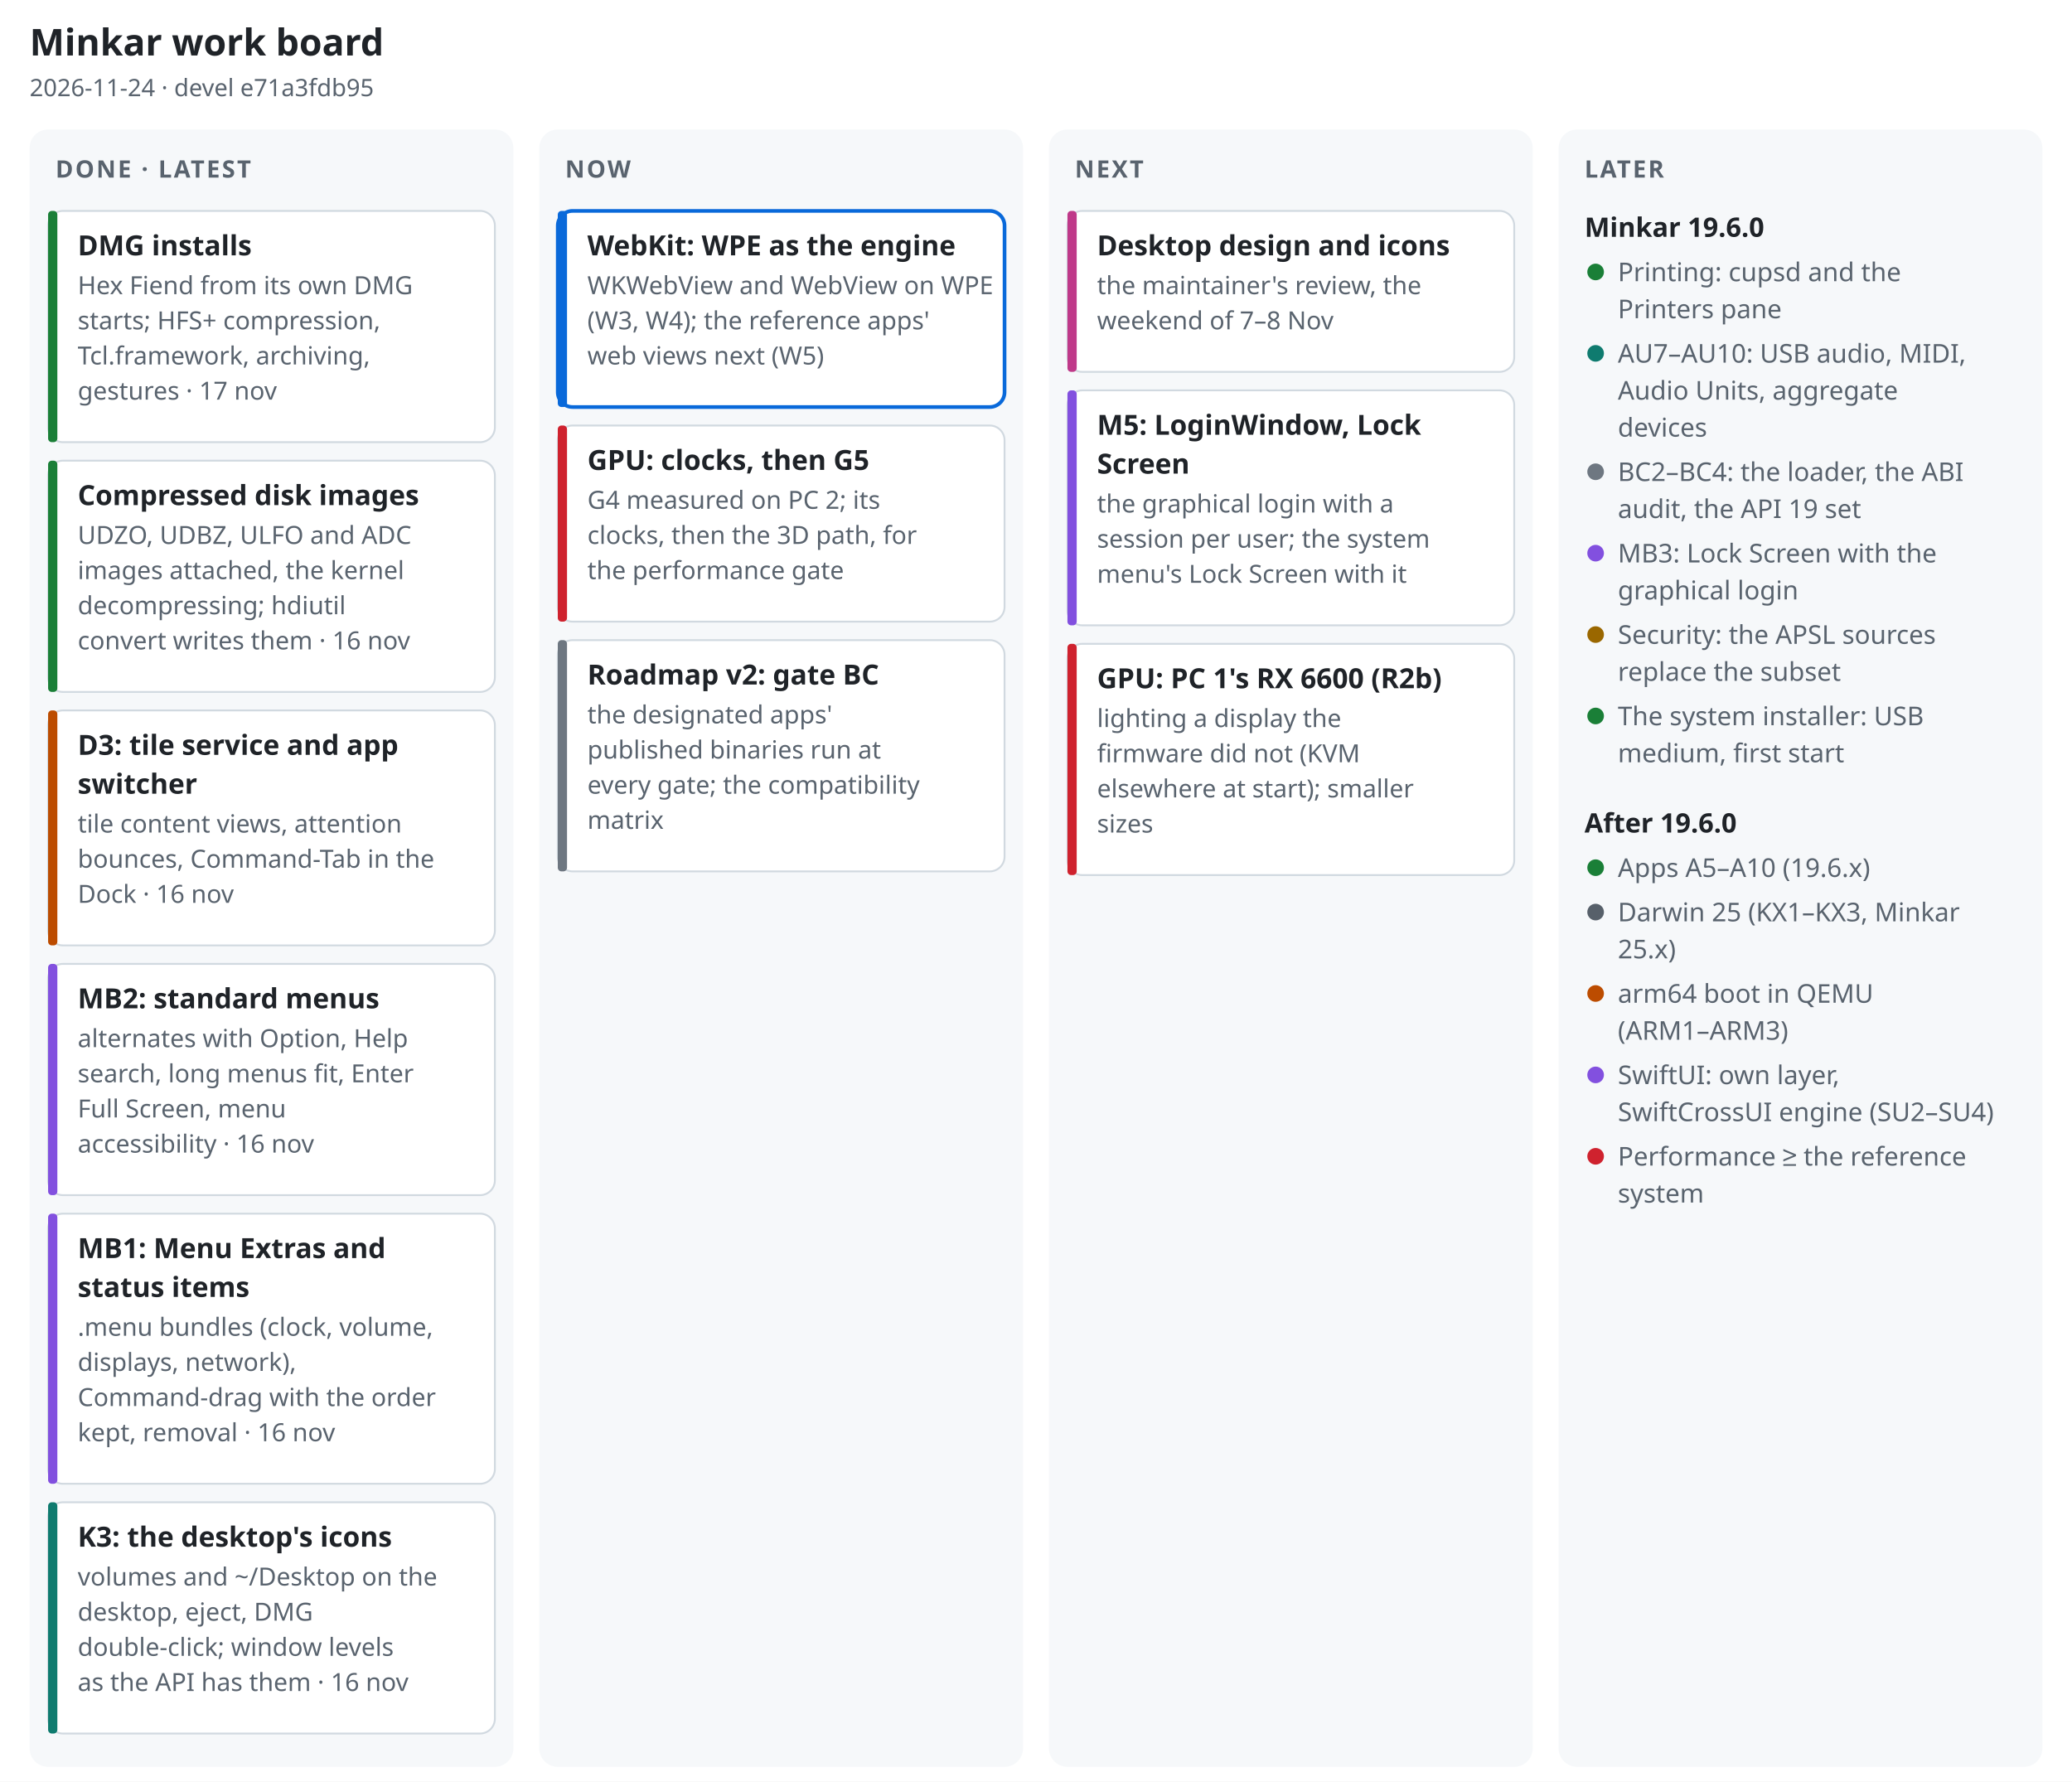
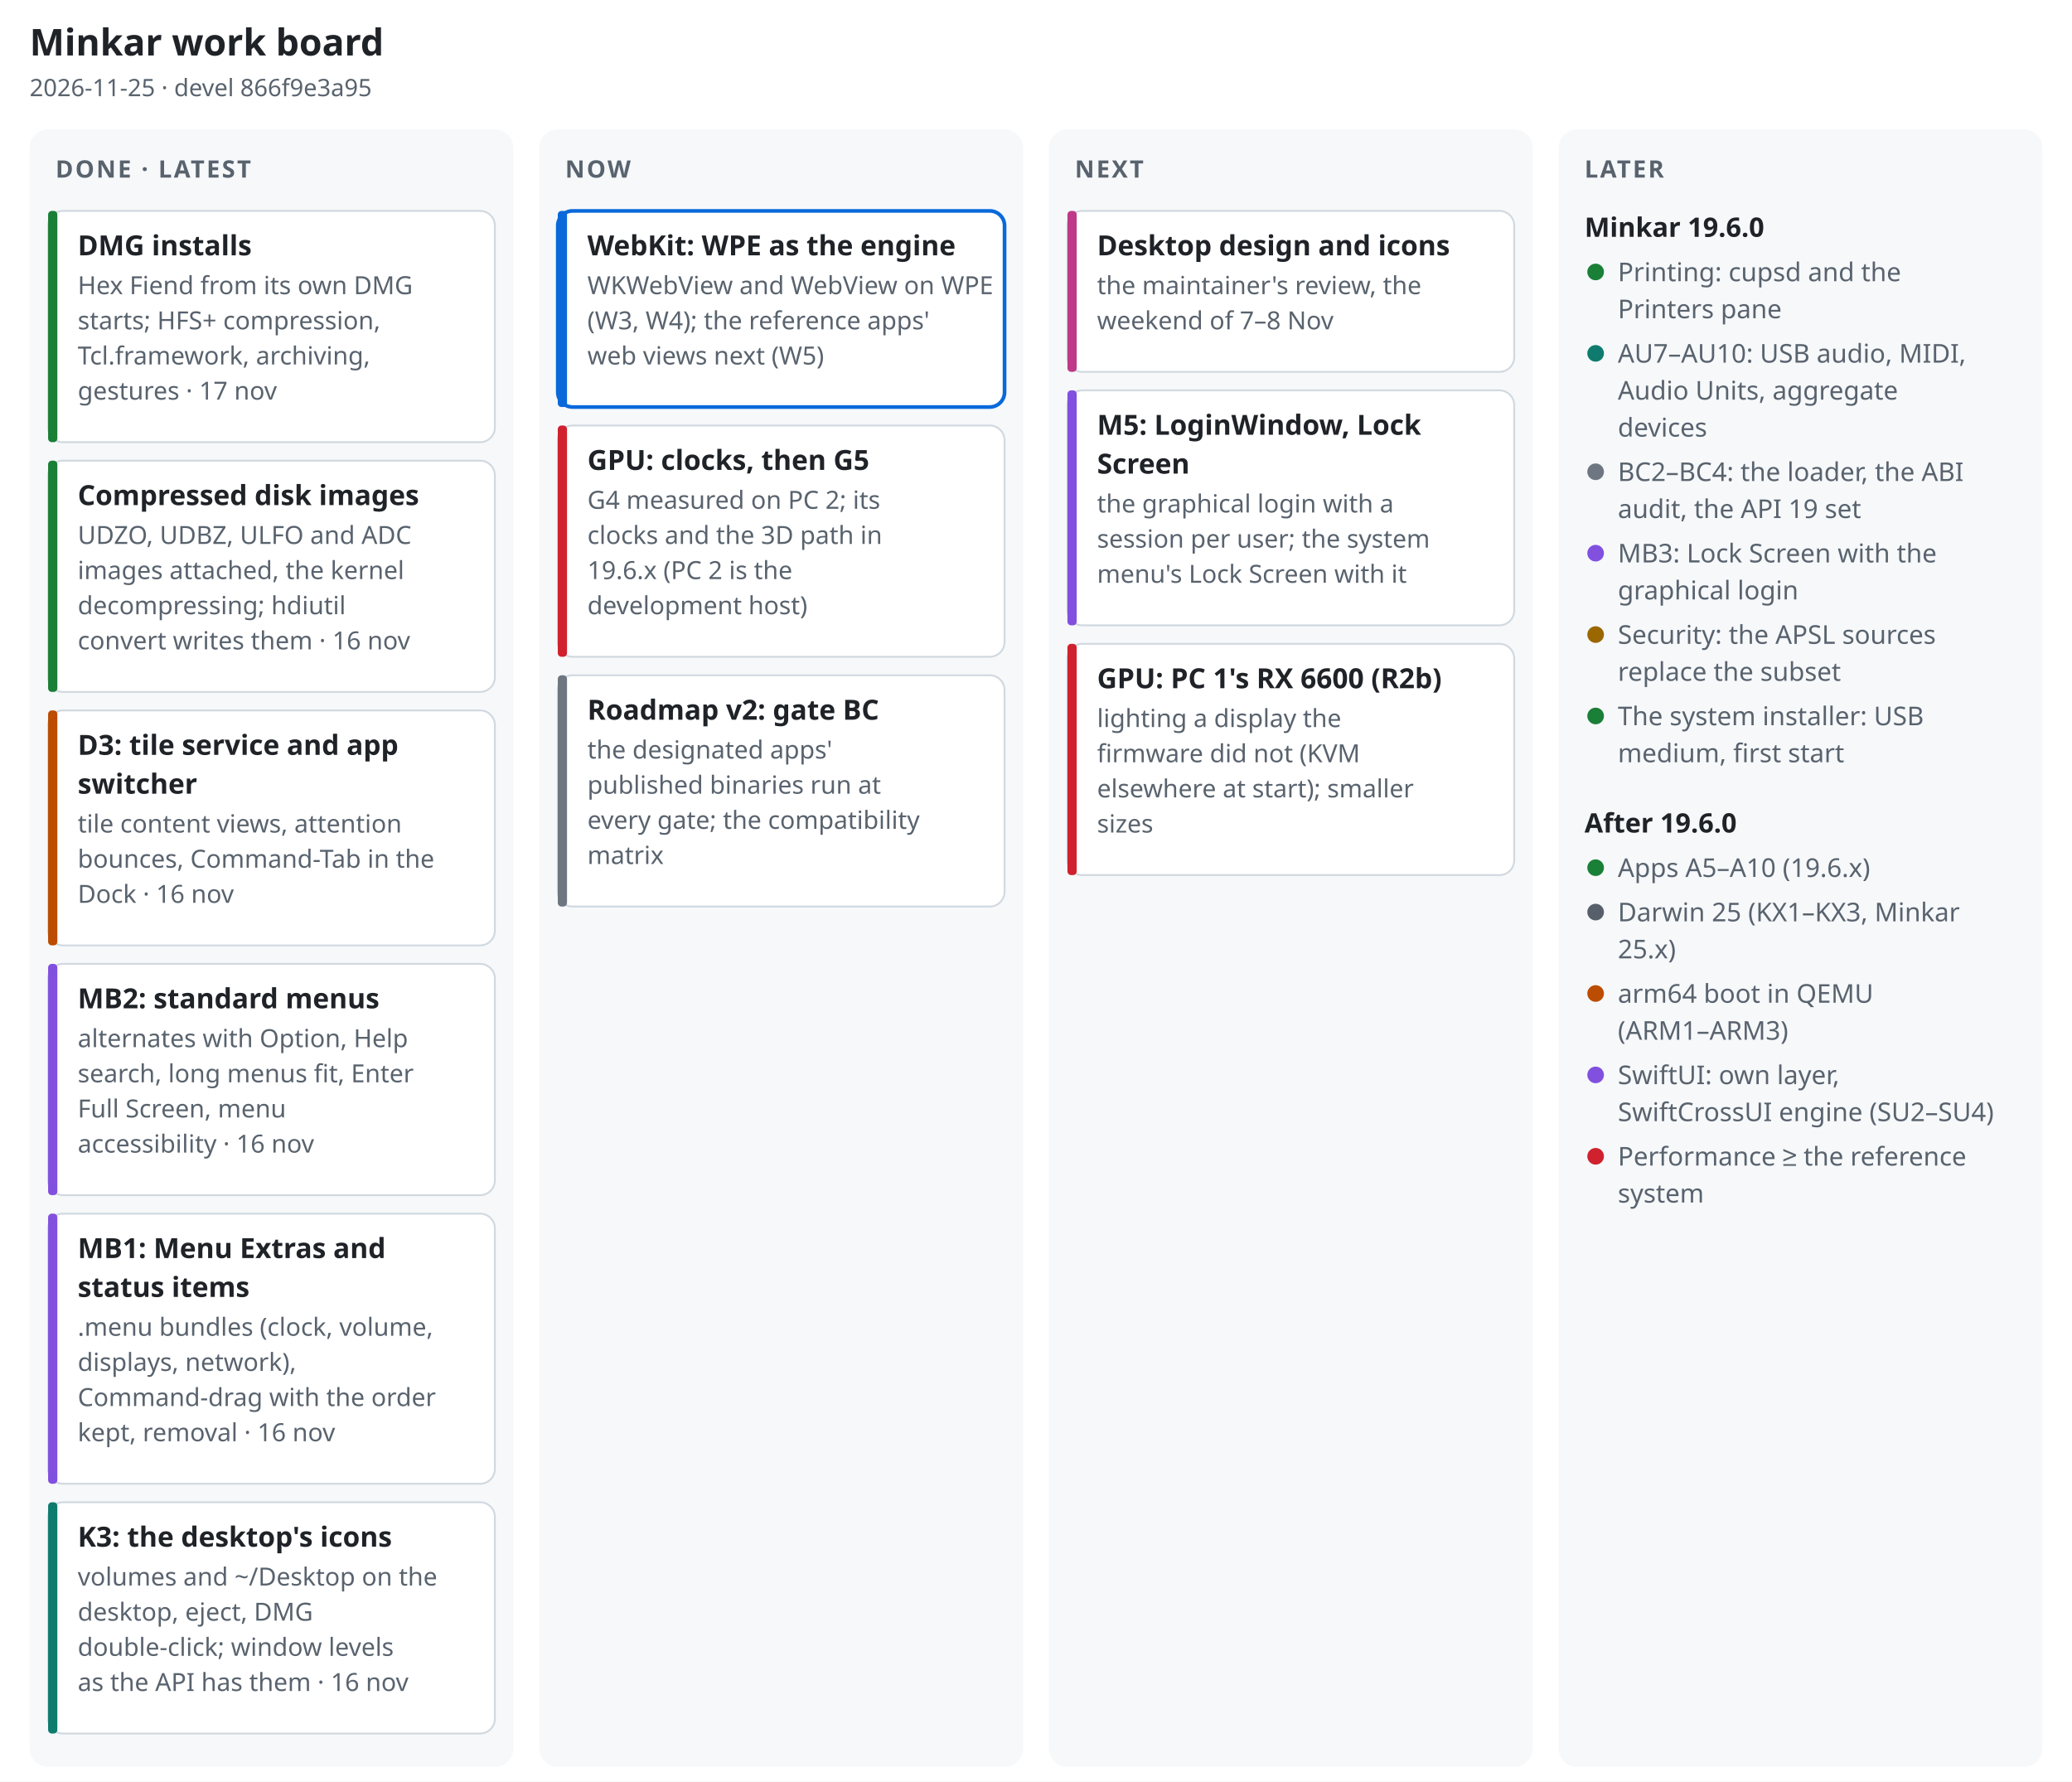
- <svg xmlns="http://www.w3.org/2000/svg" width="1120" height="963" viewBox="0 0 1120 963" font-family="-apple-system, BlinkMacSystemFont, 'Segoe UI', 'Noto Sans', Helvetica, Arial, sans-serif" role="img" aria-label="Minkar work board, 2026-11-24">
+ <svg xmlns="http://www.w3.org/2000/svg" width="1120" height="963" viewBox="0 0 1120 963" font-family="-apple-system, BlinkMacSystemFont, 'Segoe UI', 'Noto Sans', Helvetica, Arial, sans-serif" role="img" aria-label="Minkar work board, 2026-11-25">
  <rect width="1120" height="963" fill="#ffffff" />
  <text x="16" y="30" font-size="20" font-weight="700" fill="#1f2328" text-anchor="start">Minkar work board</text>
-   <text x="16" y="52" font-size="13" font-weight="400" fill="#59636e" text-anchor="start">2026-11-24 · devel e71a3fdb95</text>
+   <text x="16" y="52" font-size="13" font-weight="400" fill="#59636e" text-anchor="start">2026-11-25 · devel 866f9e3a95</text>
  <rect x="16" y="70" width="261.5" height="885" rx="10" fill="#f6f8fa" />
  <text x="30" y="96" font-size="13" font-weight="700" fill="#59636e" text-anchor="start" letter-spacing=".08em">DONE · LATEST</text>
  <rect x="26" y="114" width="241.5" height="125" rx="8" fill="#ffffff" stroke="#d1d9e0" stroke-width="1" />
  <rect x="26" y="114" width="5" height="125" rx="2" fill="#1a7f37" />
  <text x="42" y="138" font-size="15" font-weight="650" fill="#1f2328" text-anchor="start">DMG installs</text>
  <text x="42" y="159" font-size="13.5" font-weight="400" fill="#59636e" text-anchor="start">Hex Fiend from its own DMG</text>
  <text x="42" y="178" font-size="13.5" font-weight="400" fill="#59636e" text-anchor="start">starts; HFS+ compression,</text>
  <text x="42" y="197" font-size="13.5" font-weight="400" fill="#59636e" text-anchor="start">Tcl.framework, archiving,</text>
  <text x="42" y="216" font-size="13.5" font-weight="400" fill="#59636e" text-anchor="start">gestures · 17 nov</text>
  <rect x="26" y="249" width="241.5" height="125" rx="8" fill="#ffffff" stroke="#d1d9e0" stroke-width="1" />
  <rect x="26" y="249" width="5" height="125" rx="2" fill="#1a7f37" />
  <text x="42" y="273" font-size="15" font-weight="650" fill="#1f2328" text-anchor="start">Compressed disk images</text>
  <text x="42" y="294" font-size="13.5" font-weight="400" fill="#59636e" text-anchor="start">UDZO, UDBZ, ULFO and ADC</text>
  <text x="42" y="313" font-size="13.5" font-weight="400" fill="#59636e" text-anchor="start">images attached, the kernel</text>
  <text x="42" y="332" font-size="13.5" font-weight="400" fill="#59636e" text-anchor="start">decompressing; hdiutil</text>
  <text x="42" y="351" font-size="13.5" font-weight="400" fill="#59636e" text-anchor="start">convert writes them · 16 nov</text>
  <rect x="26" y="384" width="241.5" height="127" rx="8" fill="#ffffff" stroke="#d1d9e0" stroke-width="1" />
  <rect x="26" y="384" width="5" height="127" rx="2" fill="#bc4c00" />
  <text x="42" y="408" font-size="15" font-weight="650" fill="#1f2328" text-anchor="start">D3: tile service and app</text>
  <text x="42" y="429" font-size="15" font-weight="650" fill="#1f2328" text-anchor="start">switcher</text>
  <text x="42" y="450" font-size="13.5" font-weight="400" fill="#59636e" text-anchor="start">tile content views, attention</text>
  <text x="42" y="469" font-size="13.5" font-weight="400" fill="#59636e" text-anchor="start">bounces, Command-Tab in the</text>
  <text x="42" y="488" font-size="13.5" font-weight="400" fill="#59636e" text-anchor="start">Dock · 16 nov</text>
  <rect x="26" y="521" width="241.5" height="125" rx="8" fill="#ffffff" stroke="#d1d9e0" stroke-width="1" />
  <rect x="26" y="521" width="5" height="125" rx="2" fill="#8250df" />
  <text x="42" y="545" font-size="15" font-weight="650" fill="#1f2328" text-anchor="start">MB2: standard menus</text>
  <text x="42" y="566" font-size="13.5" font-weight="400" fill="#59636e" text-anchor="start">alternates with Option, Help</text>
  <text x="42" y="585" font-size="13.5" font-weight="400" fill="#59636e" text-anchor="start">search, long menus fit, Enter</text>
  <text x="42" y="604" font-size="13.5" font-weight="400" fill="#59636e" text-anchor="start">Full Screen, menu</text>
  <text x="42" y="623" font-size="13.5" font-weight="400" fill="#59636e" text-anchor="start">accessibility · 16 nov</text>
  <rect x="26" y="656" width="241.5" height="146" rx="8" fill="#ffffff" stroke="#d1d9e0" stroke-width="1" />
  <rect x="26" y="656" width="5" height="146" rx="2" fill="#8250df" />
  <text x="42" y="680" font-size="15" font-weight="650" fill="#1f2328" text-anchor="start">MB1: Menu Extras and</text>
  <text x="42" y="701" font-size="15" font-weight="650" fill="#1f2328" text-anchor="start">status items</text>
  <text x="42" y="722" font-size="13.5" font-weight="400" fill="#59636e" text-anchor="start">.menu bundles (clock, volume,</text>
  <text x="42" y="741" font-size="13.5" font-weight="400" fill="#59636e" text-anchor="start">displays, network),</text>
  <text x="42" y="760" font-size="13.5" font-weight="400" fill="#59636e" text-anchor="start">Command-drag with the order</text>
  <text x="42" y="779" font-size="13.5" font-weight="400" fill="#59636e" text-anchor="start">kept, removal · 16 nov</text>
  <rect x="26" y="812" width="241.5" height="125" rx="8" fill="#ffffff" stroke="#d1d9e0" stroke-width="1" />
  <rect x="26" y="812" width="5" height="125" rx="2" fill="#0f7b6f" />
  <text x="42" y="836" font-size="15" font-weight="650" fill="#1f2328" text-anchor="start">K3: the desktop's icons</text>
  <text x="42" y="857" font-size="13.5" font-weight="400" fill="#59636e" text-anchor="start">volumes and ~/Desktop on the</text>
  <text x="42" y="876" font-size="13.5" font-weight="400" fill="#59636e" text-anchor="start">desktop, eject, DMG</text>
  <text x="42" y="895" font-size="13.5" font-weight="400" fill="#59636e" text-anchor="start">double-click; window levels</text>
  <text x="42" y="914" font-size="13.5" font-weight="400" fill="#59636e" text-anchor="start">as the API has them · 16 nov</text>
  <rect x="291.5" y="70" width="261.5" height="885" rx="10" fill="#f6f8fa" />
  <text x="305.5" y="96" font-size="13" font-weight="700" fill="#59636e" text-anchor="start" letter-spacing=".08em">NOW</text>
  <rect x="301.5" y="114" width="241.5" height="106" rx="8" fill="#ffffff" stroke="#0969da" stroke-width="2" />
  <rect x="301.5" y="114" width="5" height="106" rx="2" fill="#0969da" />
  <text x="317.5" y="138" font-size="15" font-weight="650" fill="#1f2328" text-anchor="start">WebKit: WPE as the engine</text>
  <text x="317.5" y="159" font-size="13.5" font-weight="400" fill="#59636e" text-anchor="start">WKWebView and WebView on WPE</text>
  <text x="317.5" y="178" font-size="13.5" font-weight="400" fill="#59636e" text-anchor="start">(W3, W4); the reference apps'</text>
  <text x="317.5" y="197" font-size="13.5" font-weight="400" fill="#59636e" text-anchor="start">web views next (W5)</text>
-   <rect x="301.5" y="230" width="241.5" height="106" rx="8" fill="#ffffff" stroke="#d1d9e0" stroke-width="1" />
-   <rect x="301.5" y="230" width="5" height="106" rx="2" fill="#cf222e" />
+   <rect x="301.5" y="230" width="241.5" height="125" rx="8" fill="#ffffff" stroke="#d1d9e0" stroke-width="1" />
+   <rect x="301.5" y="230" width="5" height="125" rx="2" fill="#cf222e" />
  <text x="317.5" y="254" font-size="15" font-weight="650" fill="#1f2328" text-anchor="start">GPU: clocks, then G5</text>
  <text x="317.5" y="275" font-size="13.5" font-weight="400" fill="#59636e" text-anchor="start">G4 measured on PC 2; its</text>
-   <text x="317.5" y="294" font-size="13.5" font-weight="400" fill="#59636e" text-anchor="start">clocks, then the 3D path, for</text>
-   <text x="317.5" y="313" font-size="13.5" font-weight="400" fill="#59636e" text-anchor="start">the performance gate</text>
-   <rect x="301.5" y="346" width="241.5" height="125" rx="8" fill="#ffffff" stroke="#d1d9e0" stroke-width="1" />
-   <rect x="301.5" y="346" width="5" height="125" rx="2" fill="#6e7781" />
-   <text x="317.5" y="370" font-size="15" font-weight="650" fill="#1f2328" text-anchor="start">Roadmap v2: gate BC</text>
-   <text x="317.5" y="391" font-size="13.5" font-weight="400" fill="#59636e" text-anchor="start">the designated apps'</text>
-   <text x="317.5" y="410" font-size="13.5" font-weight="400" fill="#59636e" text-anchor="start">published binaries run at</text>
-   <text x="317.5" y="429" font-size="13.5" font-weight="400" fill="#59636e" text-anchor="start">every gate; the compatibility</text>
-   <text x="317.5" y="448" font-size="13.5" font-weight="400" fill="#59636e" text-anchor="start">matrix</text>
+   <text x="317.5" y="294" font-size="13.5" font-weight="400" fill="#59636e" text-anchor="start">clocks and the 3D path in</text>
+   <text x="317.5" y="313" font-size="13.5" font-weight="400" fill="#59636e" text-anchor="start">19.6.x (PC 2 is the</text>
+   <text x="317.5" y="332" font-size="13.5" font-weight="400" fill="#59636e" text-anchor="start">development host)</text>
+   <rect x="301.5" y="365" width="241.5" height="125" rx="8" fill="#ffffff" stroke="#d1d9e0" stroke-width="1" />
+   <rect x="301.5" y="365" width="5" height="125" rx="2" fill="#6e7781" />
+   <text x="317.5" y="389" font-size="15" font-weight="650" fill="#1f2328" text-anchor="start">Roadmap v2: gate BC</text>
+   <text x="317.5" y="410" font-size="13.5" font-weight="400" fill="#59636e" text-anchor="start">the designated apps'</text>
+   <text x="317.5" y="429" font-size="13.5" font-weight="400" fill="#59636e" text-anchor="start">published binaries run at</text>
+   <text x="317.5" y="448" font-size="13.5" font-weight="400" fill="#59636e" text-anchor="start">every gate; the compatibility</text>
+   <text x="317.5" y="467" font-size="13.5" font-weight="400" fill="#59636e" text-anchor="start">matrix</text>
  <rect x="567" y="70" width="261.5" height="885" rx="10" fill="#f6f8fa" />
  <text x="581" y="96" font-size="13" font-weight="700" fill="#59636e" text-anchor="start" letter-spacing=".08em">NEXT</text>
  <rect x="577" y="114" width="241.5" height="87" rx="8" fill="#ffffff" stroke="#d1d9e0" stroke-width="1" />
  <rect x="577" y="114" width="5" height="87" rx="2" fill="#bf3989" />
  <text x="593" y="138" font-size="15" font-weight="650" fill="#1f2328" text-anchor="start">Desktop design and icons</text>
  <text x="593" y="159" font-size="13.5" font-weight="400" fill="#59636e" text-anchor="start">the maintainer's review, the</text>
  <text x="593" y="178" font-size="13.5" font-weight="400" fill="#59636e" text-anchor="start">weekend of 7–8 Nov</text>
  <rect x="577" y="211" width="241.5" height="127" rx="8" fill="#ffffff" stroke="#d1d9e0" stroke-width="1" />
  <rect x="577" y="211" width="5" height="127" rx="2" fill="#8250df" />
  <text x="593" y="235" font-size="15" font-weight="650" fill="#1f2328" text-anchor="start">M5: LoginWindow, Lock</text>
  <text x="593" y="256" font-size="15" font-weight="650" fill="#1f2328" text-anchor="start">Screen</text>
  <text x="593" y="277" font-size="13.5" font-weight="400" fill="#59636e" text-anchor="start">the graphical login with a</text>
  <text x="593" y="296" font-size="13.5" font-weight="400" fill="#59636e" text-anchor="start">session per user; the system</text>
  <text x="593" y="315" font-size="13.5" font-weight="400" fill="#59636e" text-anchor="start">menu's Lock Screen with it</text>
  <rect x="577" y="348" width="241.5" height="125" rx="8" fill="#ffffff" stroke="#d1d9e0" stroke-width="1" />
  <rect x="577" y="348" width="5" height="125" rx="2" fill="#cf222e" />
  <text x="593" y="372" font-size="15" font-weight="650" fill="#1f2328" text-anchor="start">GPU: PC 1's RX 6600 (R2b)</text>
  <text x="593" y="393" font-size="13.5" font-weight="400" fill="#59636e" text-anchor="start">lighting a display the</text>
  <text x="593" y="412" font-size="13.5" font-weight="400" fill="#59636e" text-anchor="start">firmware did not (KVM</text>
  <text x="593" y="431" font-size="13.5" font-weight="400" fill="#59636e" text-anchor="start">elsewhere at start); smaller</text>
  <text x="593" y="450" font-size="13.5" font-weight="400" fill="#59636e" text-anchor="start">sizes</text>
  <rect x="842.5" y="70" width="261.5" height="885" rx="10" fill="#f6f8fa" />
  <text x="856.5" y="96" font-size="13" font-weight="700" fill="#59636e" text-anchor="start" letter-spacing=".08em">LATER</text>
  <text x="856.5" y="128" font-size="14.5" font-weight="700" fill="#1f2328" text-anchor="start">Minkar 19.6.0</text>
  <circle cx="862.5" cy="147" r="4.5" fill="#1a7f37" />
  <text x="874.5" y="152" font-size="14" font-weight="400" fill="#59636e" text-anchor="start">Printing: cupsd and the</text>
  <text x="874.5" y="172" font-size="14" font-weight="400" fill="#59636e" text-anchor="start">Printers pane</text>
  <circle cx="862.5" cy="191" r="4.5" fill="#0f7b6f" />
  <text x="874.5" y="196" font-size="14" font-weight="400" fill="#59636e" text-anchor="start">AU7–AU10: USB audio, MIDI,</text>
  <text x="874.5" y="216" font-size="14" font-weight="400" fill="#59636e" text-anchor="start">Audio Units, aggregate</text>
  <text x="874.5" y="236" font-size="14" font-weight="400" fill="#59636e" text-anchor="start">devices</text>
  <circle cx="862.5" cy="255" r="4.5" fill="#6e7781" />
  <text x="874.5" y="260" font-size="14" font-weight="400" fill="#59636e" text-anchor="start">BC2–BC4: the loader, the ABI</text>
  <text x="874.5" y="280" font-size="14" font-weight="400" fill="#59636e" text-anchor="start">audit, the API 19 set</text>
  <circle cx="862.5" cy="299" r="4.5" fill="#8250df" />
  <text x="874.5" y="304" font-size="14" font-weight="400" fill="#59636e" text-anchor="start">MB3: Lock Screen with the</text>
  <text x="874.5" y="324" font-size="14" font-weight="400" fill="#59636e" text-anchor="start">graphical login</text>
  <circle cx="862.5" cy="343" r="4.5" fill="#9a6700" />
  <text x="874.5" y="348" font-size="14" font-weight="400" fill="#59636e" text-anchor="start">Security: the APSL sources</text>
  <text x="874.5" y="368" font-size="14" font-weight="400" fill="#59636e" text-anchor="start">replace the subset</text>
  <circle cx="862.5" cy="387" r="4.5" fill="#1a7f37" />
  <text x="874.5" y="392" font-size="14" font-weight="400" fill="#59636e" text-anchor="start">The system installer: USB</text>
  <text x="874.5" y="412" font-size="14" font-weight="400" fill="#59636e" text-anchor="start">medium, first start</text>
  <text x="856.5" y="450" font-size="14.5" font-weight="700" fill="#1f2328" text-anchor="start">After 19.6.0</text>
  <circle cx="862.5" cy="469" r="4.5" fill="#1a7f37" />
  <text x="874.5" y="474" font-size="14" font-weight="400" fill="#59636e" text-anchor="start">Apps A5–A10 (19.6.x)</text>
  <circle cx="862.5" cy="493" r="4.5" fill="#57606a" />
  <text x="874.5" y="498" font-size="14" font-weight="400" fill="#59636e" text-anchor="start">Darwin 25 (KX1–KX3, Minkar</text>
  <text x="874.5" y="518" font-size="14" font-weight="400" fill="#59636e" text-anchor="start">25.x)</text>
  <circle cx="862.5" cy="537" r="4.5" fill="#bc4c00" />
  <text x="874.5" y="542" font-size="14" font-weight="400" fill="#59636e" text-anchor="start">arm64 boot in QEMU</text>
  <text x="874.5" y="562" font-size="14" font-weight="400" fill="#59636e" text-anchor="start">(ARM1–ARM3)</text>
  <circle cx="862.5" cy="581" r="4.5" fill="#8250df" />
  <text x="874.5" y="586" font-size="14" font-weight="400" fill="#59636e" text-anchor="start">SwiftUI: own layer,</text>
  <text x="874.5" y="606" font-size="14" font-weight="400" fill="#59636e" text-anchor="start">SwiftCrossUI engine (SU2–SU4)</text>
  <circle cx="862.5" cy="625" r="4.5" fill="#cf222e" />
  <text x="874.5" y="630" font-size="14" font-weight="400" fill="#59636e" text-anchor="start">Performance ≥ the reference</text>
  <text x="874.5" y="650" font-size="14" font-weight="400" fill="#59636e" text-anchor="start">system</text>
</svg>
